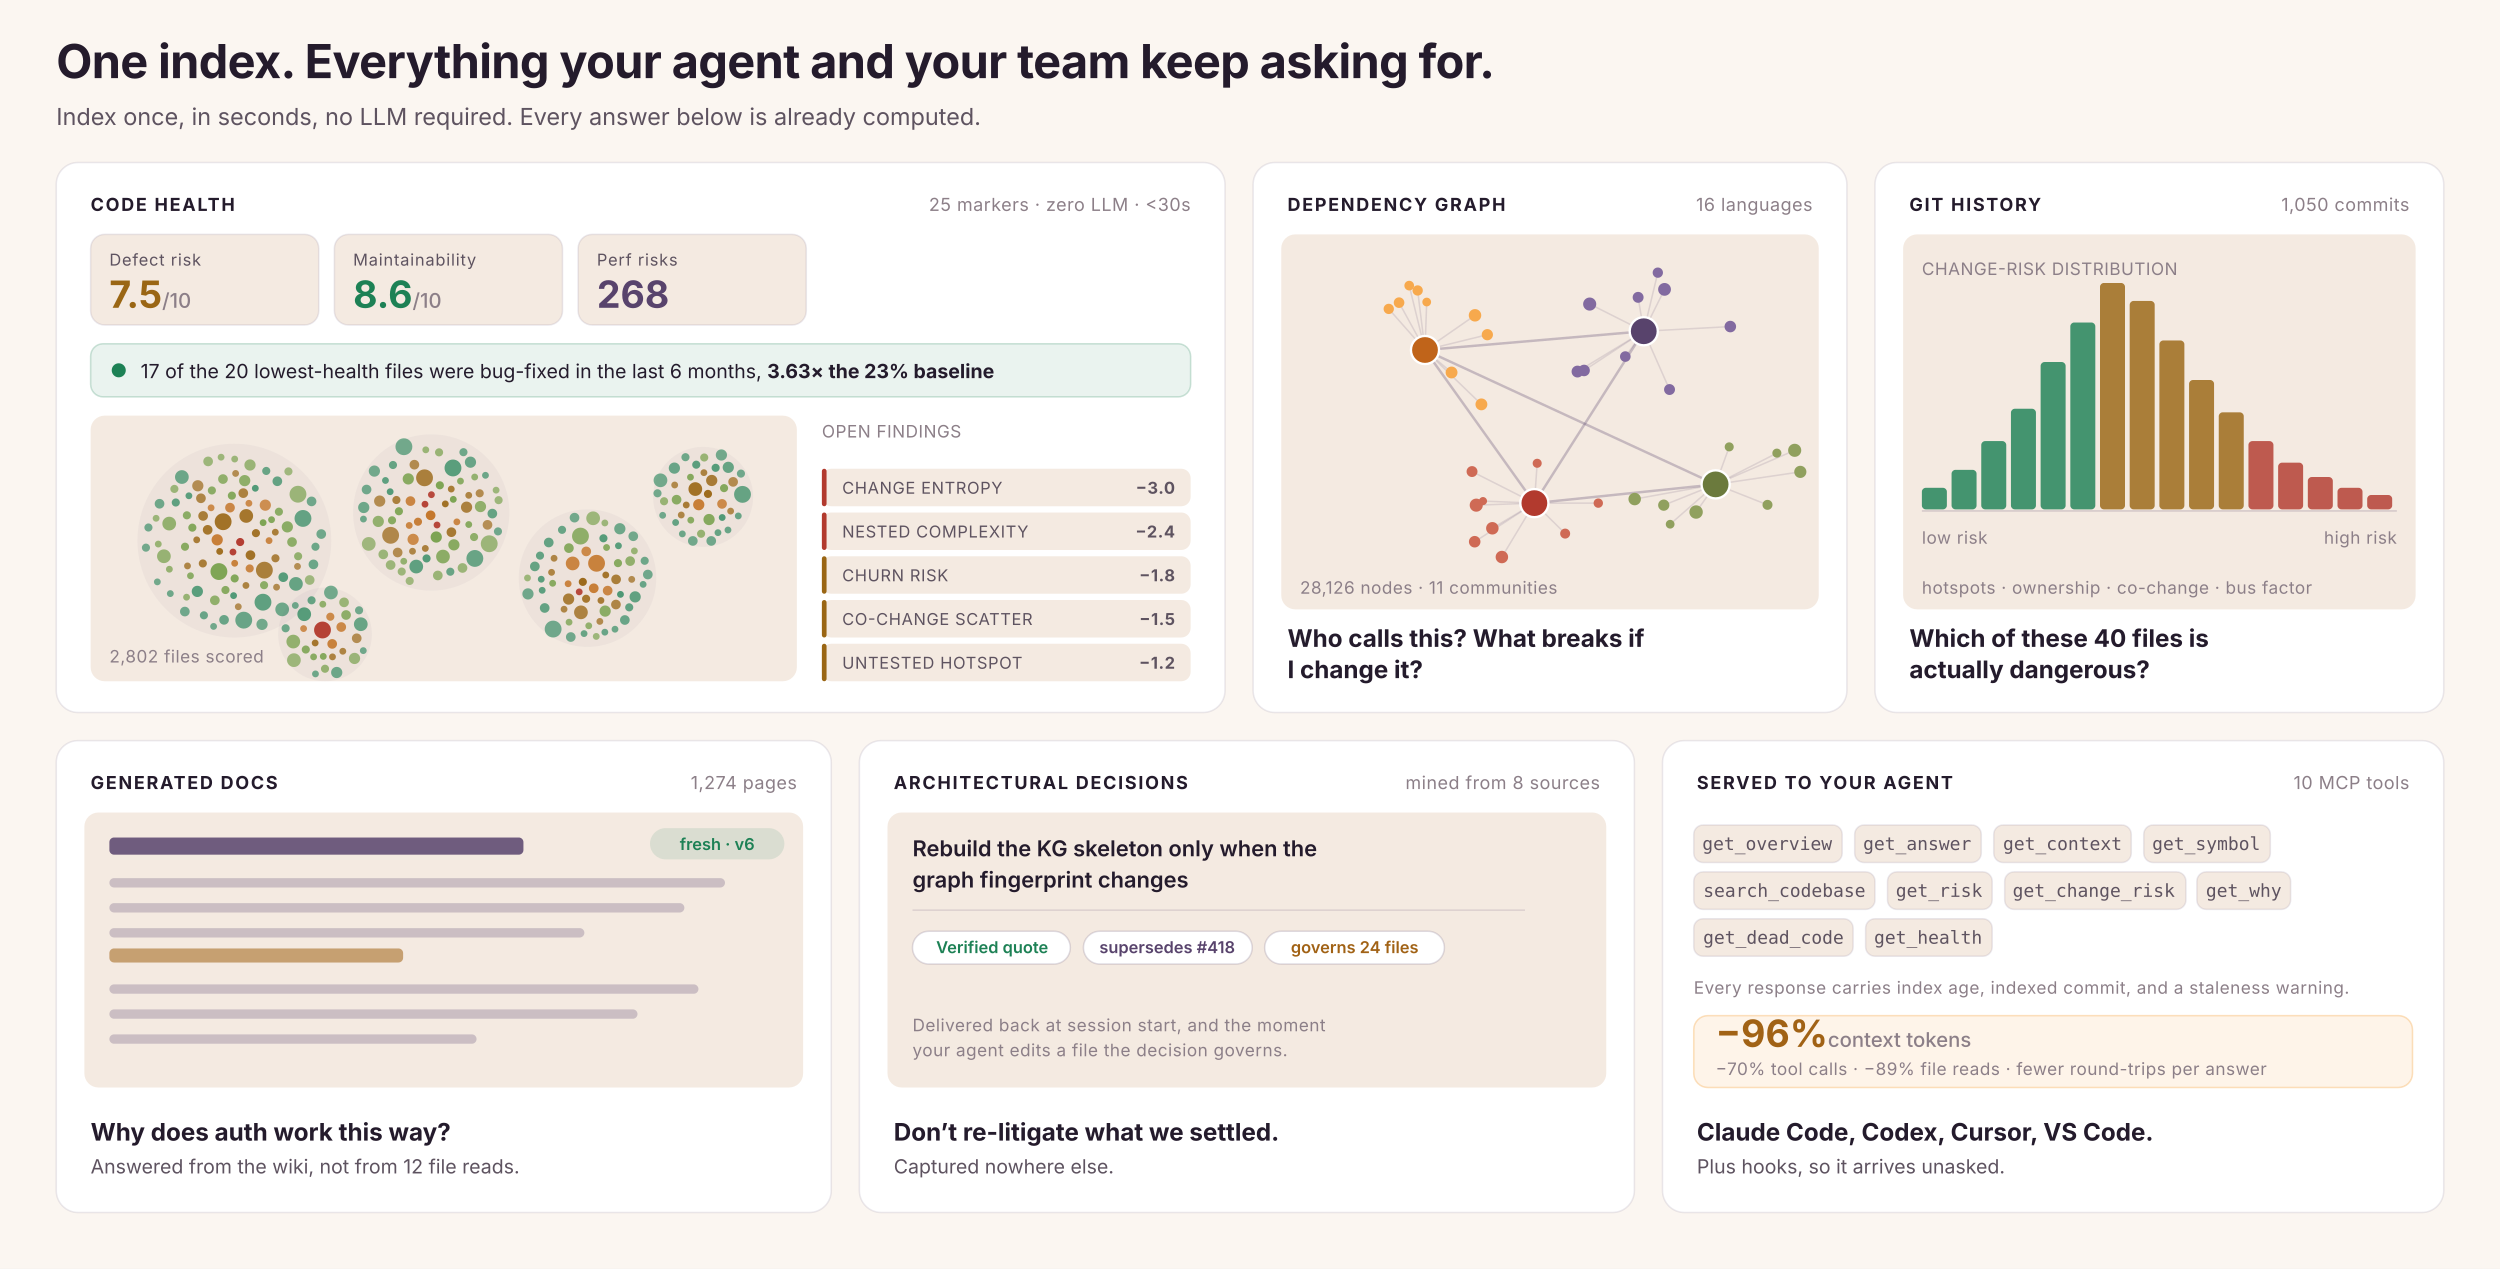
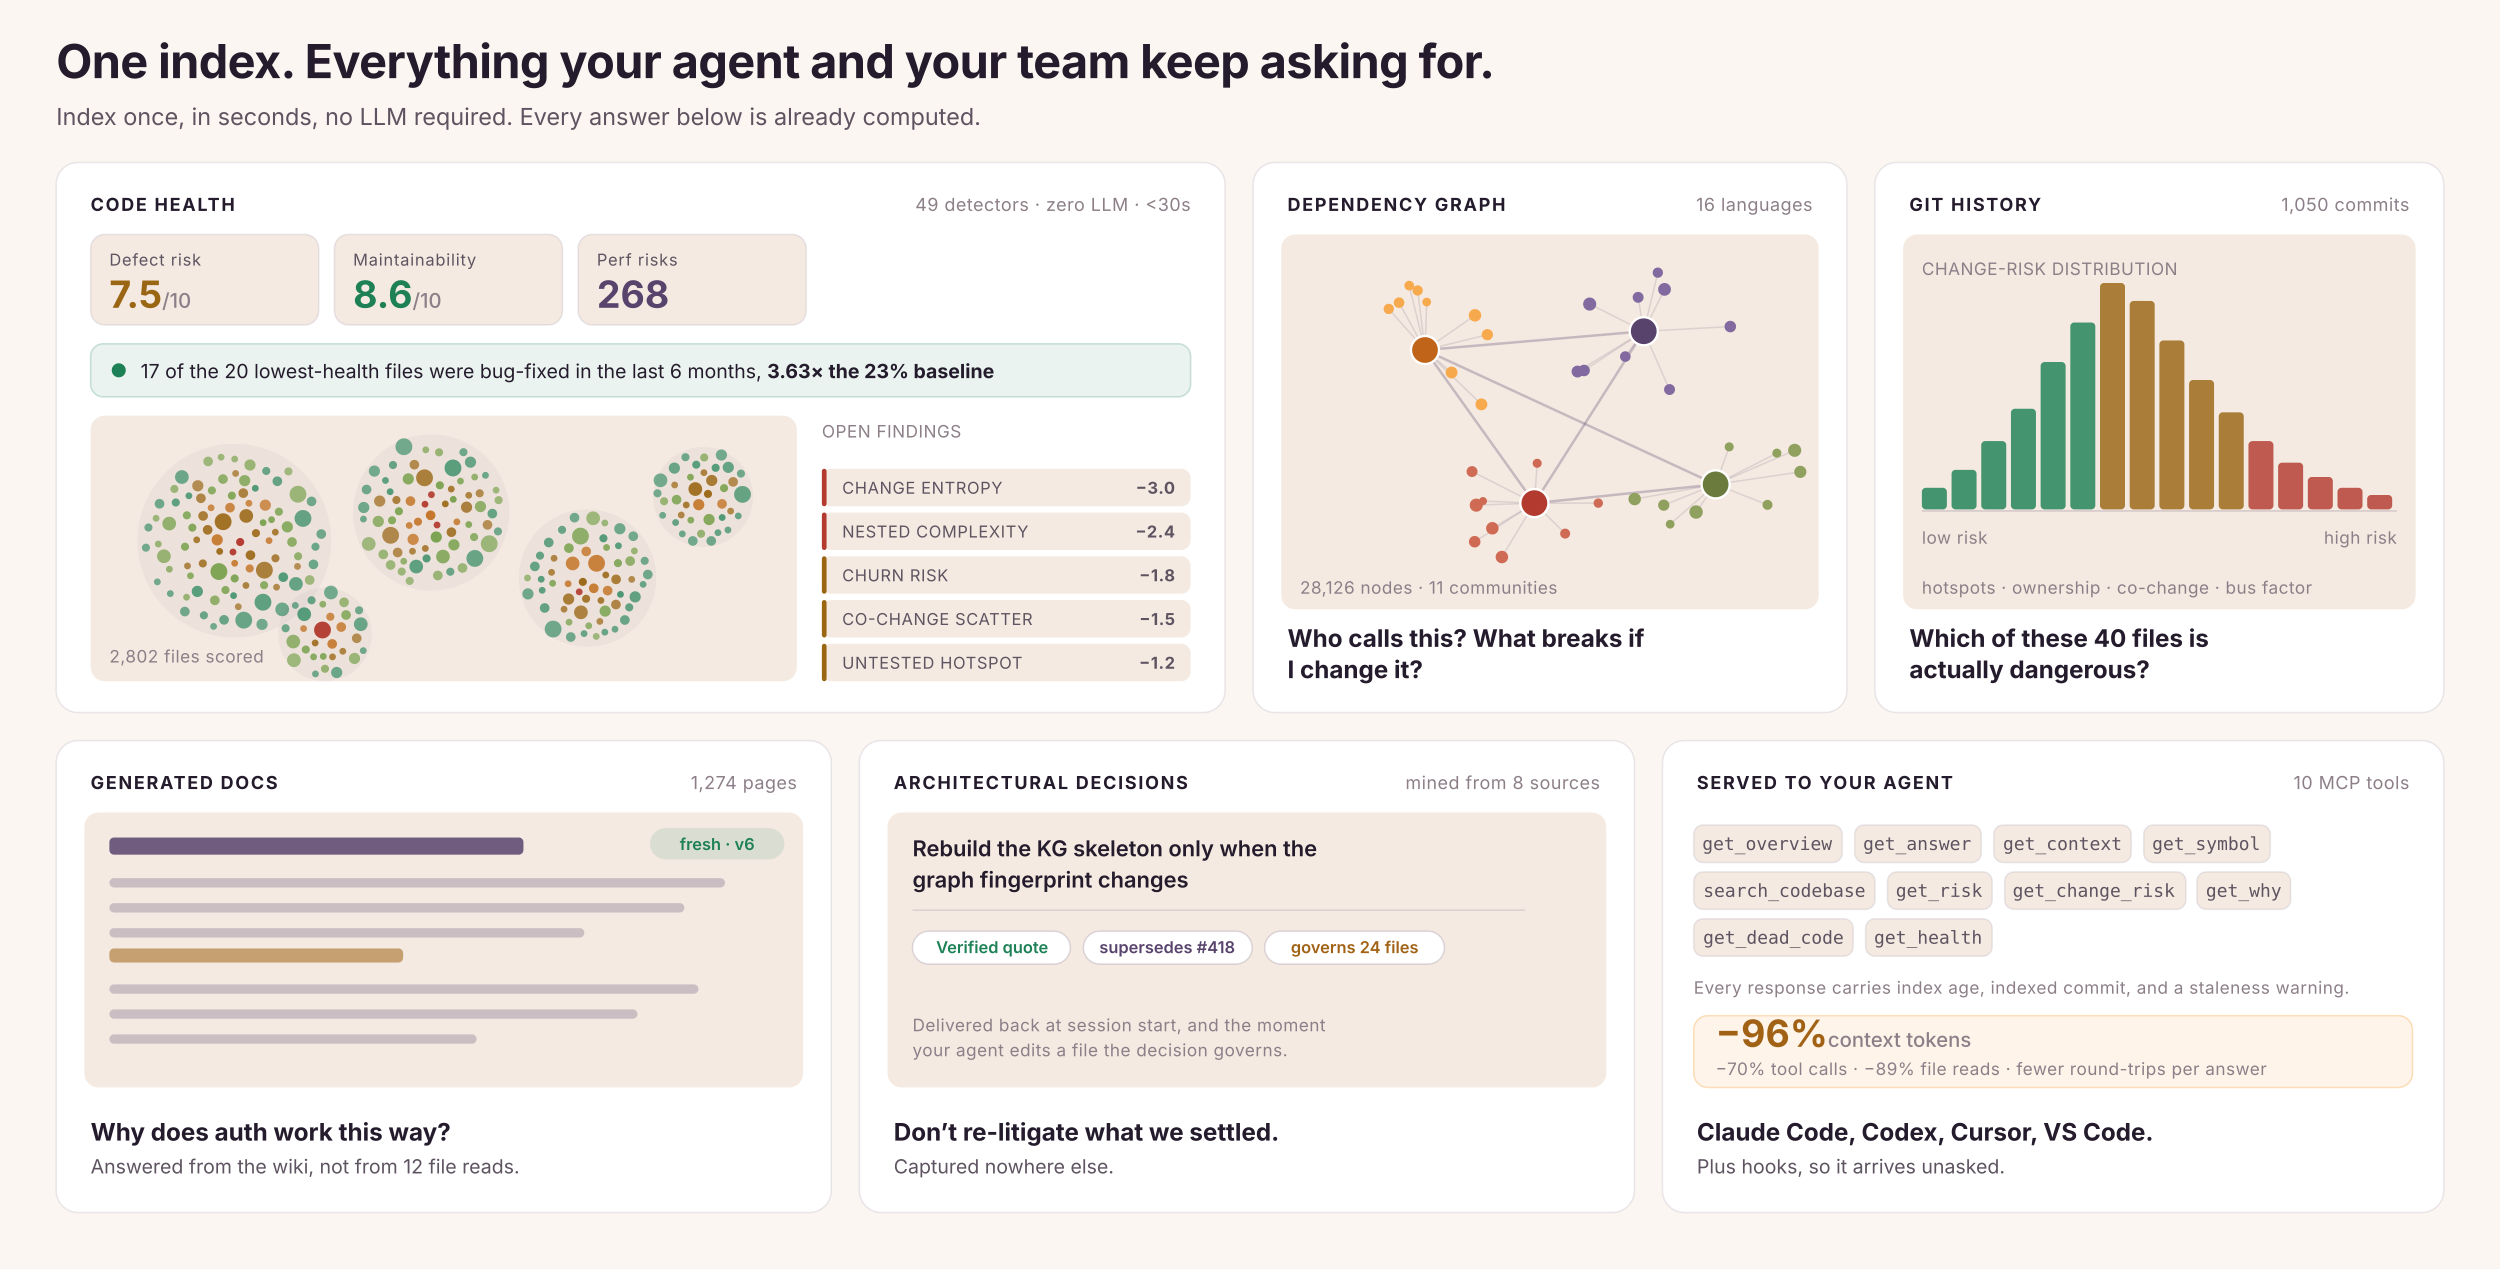
<svg xmlns="http://www.w3.org/2000/svg" width="1600" height="812" viewBox="0 0 1600 812" role="img" aria-label="repowise: one index producing code health, a dependency graph, git history, generated docs, architectural decisions, and ten MCP tools">
  <style>
  text { font-family: -apple-system, BlinkMacSystemFont, "Segoe UI", Inter, Helvetica, Arial, sans-serif; }
  .h1   { font-size: 30px; font-weight: 700; fill: #241B2C; letter-spacing: -.4px; }
  .sub  { font-size: 15px; fill: #5E5360; }
  .lbl  { font-size: 11.5px; font-weight: 700; fill: #241B2C; letter-spacing: 1.1px; }
  .kick { font-size: 11.5px; fill: #8C7F88; letter-spacing: .3px; }
  .cap  { font-size: 11px; fill: #8C7F88; letter-spacing: .3px; }
  .out  { font-size: 15.5px; font-weight: 650; fill: #241B2C; }
  .outsub { font-size: 12.5px; fill: #5E5360; }
  .chiplbl { font-size: 10.5px; fill: #5E5360; letter-spacing: .5px; text-transform: uppercase; }
  .chipval { font-size: 24px; font-weight: 700; }
  .chipunit { font-size: 13px; font-weight: 500; fill: #8C7F88; }
  .trust { font-size: 12.5px; fill: #241B2C; }
  .find { font-size: 10.5px; fill: #5E5360; letter-spacing: .4px; }
  .dec  { font-size: 14px; font-weight: 600; fill: #241B2C; }
  .pill { font-size: 10.5px; font-weight: 600; }
  .mono { font-size: 11.5px; fill: #5E5360; font-family: ui-monospace, SFMono-Regular, "SF Mono", Menlo, Consolas, monospace; }
</style>
  <rect width="1600" height="812" fill="#FBF6F1" />
  <text x="36" y="50" class="h1">One index. Everything your agent and your team keep asking for.</text>
  <text x="36" y="80" class="sub">Index once, in seconds, no LLM required. Every answer below is already computed.</text>
  <rect x="36" y="104" width="748" height="352" rx="14" fill="#FFFFFF" stroke="rgba(88,67,108,.12)" stroke-width="1" />
  <text x="58" y="135" class="lbl">CODE HEALTH</text>
-   <text x="762" y="135" class="kick" text-anchor="end">25 markers · zero LLM · &lt;30s</text>
+   <text x="762" y="135" class="kick" text-anchor="end">49 detectors · zero LLM · &lt;30s</text>
  <rect x="58" y="150" width="146" height="58" rx="9" fill="#F4EAE1" stroke="rgba(88,67,108,.12)" />
  <text x="70" y="170" class="chiplbl">Defect risk</text>
  <text x="70" y="197" class="chipval" fill="#9A6614">7.5<tspan class="chipunit">/10</tspan>
  </text>
  <rect x="214" y="150" width="146" height="58" rx="9" fill="#F4EAE1" stroke="rgba(88,67,108,.12)" />
  <text x="226" y="170" class="chiplbl">Maintainability</text>
  <text x="226" y="197" class="chipval" fill="#1D8155">8.6<tspan class="chipunit">/10</tspan>
  </text>
  <rect x="370" y="150" width="146" height="58" rx="9" fill="#F4EAE1" stroke="rgba(88,67,108,.12)" />
  <text x="382" y="170" class="chiplbl">Perf risks</text>
  <text x="382" y="197" class="chipval" fill="#58436C">268<tspan class="chipunit" />
  </text>
  <rect x="58" y="220" width="704" height="34" rx="8" fill="rgba(29,129,85,.09)" stroke="rgba(29,129,85,.22)" />
  <circle cx="76" cy="237" r="4.5" fill="#1D8155" />
  <text x="90" y="242" class="trust">17 of the 20 lowest-health files were bug-fixed in the last 6 months, <tspan font-weight="700">3.63× the 23% baseline</tspan>
  </text>
  <rect x="58" y="266" width="452" height="170" rx="9" fill="#F4EAE1" />
  <clipPath id="galaxy">
    <rect x="58" y="266" width="452" height="170" rx="9" />
  </clipPath>
  <g clip-path="url(#galaxy)">
    <circle cx="150" cy="346" r="62" fill="rgba(88,67,108,.05)" />
    <circle cx="140.1" cy="365.8" r="5.4" fill="#6B9A3D" opacity="0.84" />
    <circle cx="157.6" cy="330.2" r="4.4" fill="#9A6614" opacity="0.87" />
    <circle cx="139.0" cy="345.5" r="3.6" fill="#C4762A" opacity="0.92" />
    <circle cx="152.5" cy="388.3" r="2.2" fill="#9A6614" opacity="0.69" />
    <circle cx="169.2" cy="364.9" r="5.4" fill="#9A6614" opacity="0.80" />
    <circle cx="190.4" cy="362.5" r="2.2" fill="#9A6614" opacity="0.68" />
    <circle cx="200.6" cy="361.2" r="3.1" fill="#1D8155" opacity="0.62" />
    <circle cx="108.3" cy="335.1" r="4.4" fill="#6B9A3D" opacity="0.69" />
    <circle cx="168.3" cy="385.4" r="5.4" fill="#1D8155" opacity="0.68" />
    <circle cx="189.4" cy="373.7" r="4.4" fill="#1D8155" opacity="0.65" />
    <circle cx="156.6" cy="307.6" r="3.6" fill="#6B9A3D" opacity="0.72" />
    <circle cx="150.2" cy="370.2" r="2.6" fill="#6B9A3D" opacity="0.82" />
    <circle cx="137.5" cy="384.2" r="3.1" fill="#6B9A3D" opacity="0.71" />
    <circle cx="136.7" cy="400.9" r="2.2" fill="#1D8155" opacity="0.59" />
    <circle cx="100.7" cy="372.4" r="2.2" fill="#1D8155" opacity="0.59" />
    <circle cx="102.1" cy="322.4" r="3.1" fill="#1D8155" opacity="0.61" />
    <circle cx="126.3" cy="378.5" r="3.6" fill="#1D8155" opacity="0.71" />
    <circle cx="142.8" cy="333.9" r="5.4" fill="#9A6614" opacity="0.90" />
    <circle cx="118.3" cy="391.4" r="3.1" fill="#1D8155" opacity="0.60" />
    <circle cx="160.3" cy="355.3" r="3.1" fill="#9A6614" opacity="0.90" />
    <circle cx="169.8" cy="323.3" r="3.6" fill="#C4762A" opacity="0.78" />
    <circle cx="135.6" cy="313.9" r="2.6" fill="#6B9A3D" opacity="0.74" />
    <circle cx="201.9" cy="349.9" r="2.6" fill="#1D8155" opacity="0.62" />
    <circle cx="186.9" cy="346.9" r="3.1" fill="#6B9A3D" opacity="0.73" />
    <circle cx="193.9" cy="331.8" r="5.4" fill="#1D8155" opacity="0.66" />
    <circle cx="190.7" cy="316.3" r="5.4" fill="#6B9A3D" opacity="0.63" />
    <circle cx="121.9" cy="368.5" r="2.2" fill="#6B9A3D" opacity="0.74" />
    <circle cx="129.8" cy="360.6" r="2.6" fill="#9A6614" opacity="0.82" />
    <circle cx="172.2" cy="346.0" r="2.2" fill="#C4762A" opacity="0.84" />
    <circle cx="118.4" cy="349.9" r="2.6" fill="#6B9A3D" opacity="0.77" />
    <circle cx="119.4" cy="382.2" r="2.2" fill="#6B9A3D" opacity="0.66" />
    <circle cx="178.5" cy="327.5" r="2.6" fill="#6B9A3D" opacity="0.75" />
    <circle cx="111.6" cy="312.9" r="2.6" fill="#6B9A3D" opacity="0.63" />
    <circle cx="170.4" cy="301.4" r="2.6" fill="#1D8155" opacity="0.64" />
    <circle cx="101.3" cy="348.2" r="2.2" fill="#6B9A3D" opacity="0.65" />
    <circle cx="205.6" cy="341.8" r="3.1" fill="#1D8155" opacity="0.60" />
    <circle cx="181.3" cy="369.4" r="3.1" fill="#1D8155" opacity="0.72" />
    <circle cx="160.0" cy="297.6" r="3.6" fill="#6B9A3D" opacity="0.64" />
    <circle cx="108.4" cy="364.3" r="2.2" fill="#6B9A3D" opacity="0.67" />
    <circle cx="159.8" cy="363.8" r="2.6" fill="#C4762A" opacity="0.85" />
    <circle cx="104.9" cy="356.0" r="4.4" fill="#6B9A3D" opacity="0.66" />
    <circle cx="99.9" cy="331.7" r="2.2" fill="#6B9A3D" opacity="0.62" />
    <circle cx="130.0" cy="330.2" r="3.1" fill="#9A6614" opacity="0.82" />
    <circle cx="133.2" cy="295.3" r="3.1" fill="#6B9A3D" opacity="0.61" />
    <circle cx="128.6" cy="318.9" r="3.1" fill="#9A6614" opacity="0.75" />
    <circle cx="176.2" cy="340.6" r="2.2" fill="#9A6614" opacity="0.81" />
    <circle cx="93.4" cy="350.5" r="2.6" fill="#1D8155" opacity="0.59" />
    <circle cx="120.0" cy="362.2" r="2.2" fill="#9A6614" opacity="0.75" />
    <circle cx="120.9" cy="317.3" r="2.2" fill="#1D8155" opacity="0.70" />
    <circle cx="173.8" cy="332.6" r="2.2" fill="#6B9A3D" opacity="0.80" />
    <circle cx="177.5" cy="308.0" r="3.1" fill="#1D8155" opacity="0.66" />
    <circle cx="149.1" cy="353.3" r="2.2" fill="#B23A2E" opacity="0.95" />
    <circle cx="143.4" cy="396.7" r="3.1" fill="#1D8155" opacity="0.63" />
    <circle cx="126.6" cy="310.9" r="3.6" fill="#9A6614" opacity="0.69" />
    <circle cx="147.2" cy="324.9" r="3.1" fill="#C4762A" opacity="0.85" />
    <circle cx="148.4" cy="317.2" r="2.6" fill="#6B9A3D" opacity="0.79" />
    <circle cx="140.6" cy="352.9" r="2.2" fill="#9A6614" opacity="0.92" />
    <circle cx="142.7" cy="306.6" r="3.1" fill="#6B9A3D" opacity="0.71" />
    <circle cx="150.8" cy="303.0" r="2.2" fill="#9A6614" opacity="0.69" />
    <circle cx="183.9" cy="337.2" r="3.6" fill="#6B9A3D" opacity="0.75" />
    <circle cx="198.2" cy="371.2" r="3.1" fill="#6B9A3D" opacity="0.60" />
    <circle cx="167.7" cy="399.6" r="3.6" fill="#1D8155" opacity="0.59" />
    <circle cx="95.0" cy="337.6" r="2.6" fill="#1D8155" opacity="0.60" />
    <circle cx="150.2" cy="293.8" r="2.2" fill="#6B9A3D" opacity="0.62" />
    <circle cx="109.0" cy="379.9" r="2.2" fill="#1D8155" opacity="0.61" />
    <circle cx="123.1" cy="337.7" r="2.6" fill="#6B9A3D" opacity="0.80" />
    <circle cx="159.3" cy="322.1" r="2.2" fill="#C4762A" opacity="0.81" />
    <circle cx="157.4" cy="374.7" r="2.2" fill="#9A6614" opacity="0.78" />
    <circle cx="184.6" cy="301.7" r="2.6" fill="#6B9A3D" opacity="0.59" />
    <circle cx="144.3" cy="377.6" r="2.6" fill="#6B9A3D" opacity="0.77" />
    <circle cx="130.5" cy="393.8" r="2.6" fill="#1D8155" opacity="0.63" />
    <circle cx="163.8" cy="341.2" r="2.6" fill="#9A6614" opacity="0.89" />
    <circle cx="177.0" cy="375.8" r="2.2" fill="#9A6614" opacity="0.71" />
    <circle cx="150.2" cy="360.5" r="2.2" fill="#C4762A" opacity="0.89" />
    <circle cx="155.7" cy="315.6" r="3.1" fill="#9A6614" opacity="0.78" />
    <circle cx="180.6" cy="390.0" r="4.4" fill="#1D8155" opacity="0.61" />
    <circle cx="176.3" cy="357.3" r="2.6" fill="#9A6614" opacity="0.79" />
    <circle cx="156.0" cy="396.9" r="5.4" fill="#1D8155" opacity="0.63" />
    <circle cx="153.7" cy="346.9" r="2.6" fill="#B23A2E" opacity="0.97" />
    <circle cx="135.1" cy="325.0" r="2.2" fill="#C4762A" opacity="0.81" />
    <circle cx="119.6" cy="329.8" r="2.6" fill="#6B9A3D" opacity="0.75" />
    <circle cx="116.4" cy="305.3" r="4.4" fill="#1D8155" opacity="0.62" />
    <circle cx="169.0" cy="374.5" r="2.6" fill="#6B9A3D" opacity="0.75" />
    <circle cx="141.5" cy="292.6" r="2.2" fill="#6B9A3D" opacity="0.61" />
    <circle cx="125.9" cy="345.5" r="2.2" fill="#9A6614" opacity="0.82" />
    <circle cx="163.4" cy="312.5" r="2.2" fill="#1D8155" opacity="0.74" />
    <circle cx="112.5" cy="321.6" r="2.6" fill="#1D8155" opacity="0.68" />
    <circle cx="199.4" cy="320.9" r="3.1" fill="#1D8155" opacity="0.60" />
    <circle cx="168.4" cy="334.5" r="2.2" fill="#6B9A3D" opacity="0.84" />
    <circle cx="132.9" cy="339.1" r="3.1" fill="#9A6614" opacity="0.87" />
    <circle cx="190.8" cy="356.0" r="2.6" fill="#6B9A3D" opacity="0.69" />
    <circle cx="149.5" cy="381.2" r="2.2" fill="#1D8155" opacity="0.74" />
    <circle cx="276" cy="328" r="50" fill="rgba(88,67,108,.05)" />
    <circle cx="250.0" cy="342.6" r="5.4" fill="#9A6614" opacity="0.73" />
    <circle cx="262.7" cy="320.7" r="3.1" fill="#C4762A" opacity="0.86" />
    <circle cx="307.0" cy="315.7" r="2.6" fill="#9A6614" opacity="0.70" />
    <circle cx="303.9" cy="357.4" r="5.4" fill="#1D8155" opacity="0.64" />
    <circle cx="251.5" cy="297.6" r="2.6" fill="#1D8155" opacity="0.65" />
    <circle cx="250.0" cy="361.6" r="3.1" fill="#6B9A3D" opacity="0.62" />
    <circle cx="258.5" cy="285.9" r="5.4" fill="#1D8155" opacity="0.59" />
    <circle cx="315.1" cy="328.7" r="3.1" fill="#1D8155" opacity="0.65" />
    <circle cx="261.3" cy="306.5" r="3.6" fill="#6B9A3D" opacity="0.77" />
    <circle cx="290.5" cy="348.7" r="3.6" fill="#6B9A3D" opacity="0.77" />
    <circle cx="296.6" cy="289.4" r="2.6" fill="#1D8155" opacity="0.61" />
    <circle cx="266.4" cy="362.6" r="4.4" fill="#1D8155" opacity="0.68" />
    <circle cx="280.2" cy="368.3" r="3.1" fill="#6B9A3D" opacity="0.64" />
    <circle cx="283.5" cy="356.2" r="4.4" fill="#6B9A3D" opacity="0.74" />
    <circle cx="303.8" cy="305.3" r="2.2" fill="#6B9A3D" opacity="0.68" />
    <circle cx="313.1" cy="348.0" r="5.4" fill="#6B9A3D" opacity="0.62" />
    <circle cx="253.7" cy="320.0" r="2.6" fill="#9A6614" opacity="0.79" />
    <circle cx="242.1" cy="333.7" r="3.6" fill="#6B9A3D" opacity="0.69" />
    <circle cx="265.2" cy="297.4" r="3.1" fill="#9A6614" opacity="0.71" />
    <circle cx="272.0" cy="322.7" r="2.2" fill="#B23A2E" opacity="0.94" />
    <circle cx="300.0" cy="317.0" r="2.2" fill="#9A6614" opacity="0.76" />
    <circle cx="232.6" cy="332.2" r="2.2" fill="#1D8155" opacity="0.61" />
    <circle cx="261.9" cy="336.3" r="2.2" fill="#C4762A" opacity="0.85" />
    <circle cx="234.6" cy="313.3" r="3.1" fill="#1D8155" opacity="0.60" />
    <circle cx="264.4" cy="345.2" r="3.6" fill="#C4762A" opacity="0.81" />
    <circle cx="300.0" cy="335.7" r="2.2" fill="#6B9A3D" opacity="0.77" />
    <circle cx="289.9" cy="299.5" r="5.4" fill="#1D8155" opacity="0.71" />
    <circle cx="279.7" cy="336.0" r="2.2" fill="#B23A2E" opacity="0.92" />
    <circle cx="288.8" cy="313.0" r="2.2" fill="#9A6614" opacity="0.82" />
    <circle cx="307.5" cy="324.2" r="3.6" fill="#6B9A3D" opacity="0.71" />
    <circle cx="303.4" cy="343.7" r="2.6" fill="#6B9A3D" opacity="0.72" />
    <circle cx="279.2" cy="343.7" r="3.6" fill="#6B9A3D" opacity="0.86" />
    <circle cx="271.7" cy="305.8" r="5.4" fill="#9A6614" opacity="0.80" />
    <circle cx="285.0" cy="322.5" r="2.2" fill="#9A6614" opacity="0.90" />
    <circle cx="239.6" cy="301.5" r="3.6" fill="#1D8155" opacity="0.59" />
    <circle cx="245.3" cy="354.8" r="3.1" fill="#6B9A3D" opacity="0.63" />
    <circle cx="258.4" cy="359.2" r="2.2" fill="#6B9A3D" opacity="0.68" />
    <circle cx="298.6" cy="324.6" r="3.6" fill="#9A6614" opacity="0.79" />
    <circle cx="275.6" cy="329.8" r="3.1" fill="#C4762A" opacity="0.98" />
    <circle cx="243.0" cy="320.7" r="3.6" fill="#9A6614" opacity="0.70" />
    <circle cx="288.2" cy="365.9" r="2.6" fill="#1D8155" opacity="0.64" />
    <circle cx="255.3" cy="327.2" r="2.6" fill="#6B9A3D" opacity="0.81" />
    <circle cx="236.0" cy="348.1" r="4.4" fill="#6B9A3D" opacity="0.60" />
    <circle cx="317.5" cy="313.7" r="2.2" fill="#6B9A3D" opacity="0.61" />
    <circle cx="310.7" cy="304.2" r="2.2" fill="#1D8155" opacity="0.62" />
    <circle cx="292.4" cy="334.0" r="2.2" fill="#C4762A" opacity="0.84" />
    <circle cx="281.5" cy="310.6" r="2.6" fill="#6B9A3D" opacity="0.84" />
    <circle cx="273.0" cy="357.4" r="2.6" fill="#1D8155" opacity="0.73" />
    <circle cx="281.0" cy="289.5" r="2.6" fill="#6B9A3D" opacity="0.65" />
    <circle cx="276.1" cy="316.6" r="2.2" fill="#B23A2E" opacity="0.90" />
    <circle cx="246.7" cy="307.5" r="2.2" fill="#1D8155" opacity="0.68" />
    <circle cx="312.0" cy="335.9" r="3.1" fill="#9A6614" opacity="0.67" />
    <circle cx="232.8" cy="324.8" r="3.6" fill="#1D8155" opacity="0.61" />
    <circle cx="250.9" cy="333.0" r="2.6" fill="#6B9A3D" opacity="0.77" />
    <circle cx="290.1" cy="319.6" r="2.2" fill="#6B9A3D" opacity="0.85" />
    <circle cx="257.1" cy="365.8" r="2.6" fill="#6B9A3D" opacity="0.62" />
    <circle cx="249.7" cy="314.7" r="2.2" fill="#1D8155" opacity="0.73" />
    <circle cx="318.7" cy="340.1" r="2.6" fill="#1D8155" opacity="0.60" />
    <circle cx="272.5" cy="287.9" r="2.2" fill="#6B9A3D" opacity="0.64" />
    <circle cx="264.0" cy="352.8" r="2.2" fill="#9A6614" opacity="0.75" />
    <circle cx="296.0" cy="363.5" r="3.1" fill="#6B9A3D" opacity="0.63" />
    <circle cx="267.5" cy="333.9" r="2.6" fill="#C4762A" opacity="0.91" />
    <circle cx="301.1" cy="295.8" r="3.6" fill="#1D8155" opacity="0.63" />
    <circle cx="319.1" cy="320.1" r="2.6" fill="#6B9A3D" opacity="0.61" />
    <circle cx="254.5" cy="353.6" r="3.1" fill="#9A6614" opacity="0.70" />
    <circle cx="272.2" cy="351.0" r="2.2" fill="#9A6614" opacity="0.79" />
    <circle cx="262.2" cy="371.8" r="2.6" fill="#6B9A3D" opacity="0.59" />
    <circle cx="294.7" cy="307.9" r="2.2" fill="#6B9A3D" opacity="0.75" />
    <circle cx="288.9" cy="340.6" r="3.1" fill="#9A6614" opacity="0.84" />
    <circle cx="376" cy="370" r="44" fill="rgba(88,67,108,.05)" />
    <circle cx="403.3" cy="359.1" r="3.1" fill="#6B9A3D" opacity="0.70" />
    <circle cx="411.6" cy="374.0" r="2.2" fill="#1D8155" opacity="0.63" />
    <circle cx="371.8" cy="391.9" r="4.4" fill="#9A6614" opacity="0.77" />
    <circle cx="388.9" cy="378.0" r="3.1" fill="#C4762A" opacity="0.85" />
    <circle cx="379.6" cy="331.7" r="4.4" fill="#6B9A3D" opacity="0.61" />
    <circle cx="354.0" cy="402.6" r="5.4" fill="#1D8155" opacity="0.60" />
    <circle cx="387.3" cy="391.1" r="3.6" fill="#6B9A3D" opacity="0.75" />
    <circle cx="375.2" cy="352.9" r="3.1" fill="#C4762A" opacity="0.82" />
    <circle cx="371.5" cy="343.1" r="5.4" fill="#6B9A3D" opacity="0.72" />
    <circle cx="402.7" cy="388.7" r="2.6" fill="#1D8155" opacity="0.67" />
    <circle cx="381.8" cy="360.5" r="5.4" fill="#C4762A" opacity="0.89" />
    <circle cx="384.6" cy="384.3" r="2.2" fill="#9A6614" opacity="0.83" />
    <circle cx="396.7" cy="338.4" r="3.6" fill="#1D8155" opacity="0.61" />
    <circle cx="375.1" cy="383.2" r="2.6" fill="#9A6614" opacity="0.86" />
    <circle cx="346.4" cy="370.7" r="2.2" fill="#1D8155" opacity="0.70" />
    <circle cx="376.8" cy="400.5" r="2.2" fill="#6B9A3D" opacity="0.69" />
    <circle cx="363.9" cy="383.4" r="3.6" fill="#9A6614" opacity="0.82" />
    <circle cx="395.8" cy="349.3" r="2.2" fill="#1D8155" opacity="0.71" />
    <circle cx="345.6" cy="355.6" r="2.6" fill="#1D8155" opacity="0.66" />
    <circle cx="393.6" cy="402.7" r="2.2" fill="#1D8155" opacity="0.62" />
    <circle cx="366.5" cy="360.6" r="4.4" fill="#C4762A" opacity="0.86" />
    <circle cx="397.1" cy="380.4" r="2.2" fill="#1D8155" opacity="0.76" />
    <circle cx="351.2" cy="347.2" r="3.1" fill="#1D8155" opacity="0.66" />
    <circle cx="386.2" cy="344.5" r="2.6" fill="#1D8155" opacity="0.72" />
    <circle cx="353.0" cy="366.3" r="2.2" fill="#9A6614" opacity="0.76" />
    <circle cx="359.7" cy="339.1" r="2.6" fill="#1D8155" opacity="0.64" />
    <circle cx="404.3" cy="370.8" r="2.2" fill="#9A6614" opacity="0.71" />
    <circle cx="405.3" cy="343.2" r="3.1" fill="#1D8155" opacity="0.59" />
    <circle cx="373.0" cy="372.4" r="2.6" fill="#9A6614" opacity="0.96" />
    <circle cx="406.5" cy="382.0" r="3.6" fill="#1D8155" opacity="0.67" />
    <circle cx="394.2" cy="386.9" r="3.1" fill="#9A6614" opacity="0.75" />
    <circle cx="337.9" cy="380.1" r="3.6" fill="#1D8155" opacity="0.60" />
    <circle cx="412.6" cy="358.9" r="2.6" fill="#1D8155" opacity="0.61" />
    <circle cx="387.1" cy="404.6" r="2.2" fill="#1D8155" opacity="0.63" />
    <circle cx="348.6" cy="389.1" r="3.1" fill="#1D8155" opacity="0.66" />
    <circle cx="395.5" cy="360.4" r="2.6" fill="#6B9A3D" opacity="0.78" />
    <circle cx="337.6" cy="369.9" r="2.2" fill="#6B9A3D" opacity="0.61" />
    <circle cx="388.2" cy="350.4" r="2.2" fill="#6B9A3D" opacity="0.76" />
    <circle cx="365.3" cy="407.7" r="3.1" fill="#1D8155" opacity="0.60" />
    <circle cx="381.6" cy="407.3" r="2.2" fill="#6B9A3D" opacity="0.61" />
    <circle cx="363.6" cy="373.6" r="2.2" fill="#C4762A" opacity="0.87" />
    <circle cx="414.6" cy="367.7" r="3.1" fill="#1D8155" opacity="0.60" />
    <circle cx="354.6" cy="357.3" r="2.2" fill="#9A6614" opacity="0.75" />
    <circle cx="387.7" cy="368.0" r="2.2" fill="#9A6614" opacity="0.88" />
    <circle cx="394.3" cy="370.8" r="3.1" fill="#9A6614" opacity="0.81" />
    <circle cx="406.0" cy="352.6" r="2.2" fill="#6B9A3D" opacity="0.65" />
    <circle cx="399.9" cy="396.8" r="3.1" fill="#1D8155" opacity="0.63" />
    <circle cx="380.0" cy="376.5" r="3.1" fill="#C4762A" opacity="0.92" />
    <circle cx="370.7" cy="378.8" r="2.2" fill="#B23A2E" opacity="0.90" />
    <circle cx="364.1" cy="350.8" r="3.1" fill="#6B9A3D" opacity="0.77" />
    <circle cx="342.3" cy="362.5" r="3.1" fill="#1D8155" opacity="0.65" />
    <circle cx="387.1" cy="334.7" r="2.2" fill="#6B9A3D" opacity="0.62" />
    <circle cx="367.7" cy="331.3" r="3.1" fill="#1D8155" opacity="0.59" />
    <circle cx="353.7" cy="373.3" r="2.2" fill="#6B9A3D" opacity="0.77" />
    <circle cx="347.0" cy="377.8" r="2.2" fill="#1D8155" opacity="0.69" />
    <circle cx="361.0" cy="389.9" r="2.2" fill="#9A6614" opacity="0.75" />
    <circle cx="383.9" cy="397.7" r="2.2" fill="#9A6614" opacity="0.71" />
    <circle cx="364.2" cy="398.2" r="2.2" fill="#6B9A3D" opacity="0.69" />
    <circle cx="373.8" cy="405.5" r="2.2" fill="#1D8155" opacity="0.64" />
    <circle cx="450" cy="318" r="32" fill="rgba(88,67,108,.05)" />
    <circle cx="472.5" cy="330.2" r="2.2" fill="#1D8155" opacity="0.64" />
    <circle cx="463.4" cy="312.4" r="2.6" fill="#6B9A3D" opacity="0.80" />
    <circle cx="424.1" cy="329.8" r="2.2" fill="#1D8155" opacity="0.60" />
    <circle cx="439.2" cy="323.2" r="2.2" fill="#9A6614" opacity="0.83" />
    <circle cx="475.2" cy="316.4" r="5.4" fill="#1D8155" opacity="0.65" />
    <circle cx="445.0" cy="313.0" r="4.4" fill="#9A6614" opacity="0.90" />
    <circle cx="445.6" cy="297.4" r="2.6" fill="#1D8155" opacity="0.70" />
    <circle cx="453.8" cy="332.5" r="3.6" fill="#6B9A3D" opacity="0.79" />
    <circle cx="447.2" cy="323.0" r="3.6" fill="#C4762A" opacity="0.92" />
    <circle cx="462.1" cy="322.5" r="3.1" fill="#C4762A" opacity="0.82" />
    <circle cx="431.8" cy="310.4" r="2.2" fill="#9A6614" opacity="0.72" />
    <circle cx="458.0" cy="299.4" r="2.6" fill="#1D8155" opacity="0.72" />
    <circle cx="455.2" cy="346.2" r="3.1" fill="#1D8155" opacity="0.60" />
    <circle cx="455.5" cy="307.5" r="3.6" fill="#9A6614" opacity="0.83" />
    <circle cx="441.9" cy="305.4" r="2.2" fill="#6B9A3D" opacity="0.79" />
    <circle cx="432.4" cy="334.4" r="2.2" fill="#1D8155" opacity="0.66" />
    <circle cx="433.0" cy="319.8" r="3.1" fill="#6B9A3D" opacity="0.76" />
    <circle cx="422.7" cy="307.4" r="4.4" fill="#1D8155" opacity="0.59" />
    <circle cx="425.0" cy="320.8" r="2.6" fill="#6B9A3D" opacity="0.65" />
    <circle cx="466.1" cy="299.1" r="3.6" fill="#1D8155" opacity="0.65" />
    <circle cx="450.7" cy="292.8" r="2.6" fill="#6B9A3D" opacity="0.65" />
    <circle cx="436.7" cy="341.7" r="2.2" fill="#1D8155" opacity="0.62" />
    <circle cx="436.0" cy="329.6" r="2.2" fill="#9A6614" opacity="0.75" />
    <circle cx="453.1" cy="316.1" r="2.6" fill="#9A6614" opacity="0.95" />
    <circle cx="431.6" cy="299.6" r="3.6" fill="#1D8155" opacity="0.63" />
    <circle cx="442.1" cy="332.9" r="2.2" fill="#6B9A3D" opacity="0.76" />
    <circle cx="448.7" cy="341.6" r="2.6" fill="#6B9A3D" opacity="0.67" />
    <circle cx="465.9" cy="339.2" r="2.2" fill="#1D8155" opacity="0.63" />
    <circle cx="462.2" cy="331.2" r="2.2" fill="#1D8155" opacity="0.75" />
    <circle cx="474.2" cy="303.1" r="2.6" fill="#1D8155" opacity="0.60" />
    <circle cx="450.5" cy="302.5" r="2.2" fill="#9A6614" opacity="0.78" />
    <circle cx="443.4" cy="346.2" r="3.1" fill="#1D8155" opacity="0.59" />
    <circle cx="438.7" cy="292.6" r="2.6" fill="#1D8155" opacity="0.61" />
    <circle cx="467.6" cy="327.1" r="2.2" fill="#9A6614" opacity="0.72" />
    <circle cx="461.7" cy="291.2" r="3.6" fill="#1D8155" opacity="0.59" />
    <circle cx="459.5" cy="340.9" r="2.2" fill="#1D8155" opacity="0.65" />
    <circle cx="420.8" cy="315.7" r="2.6" fill="#1D8155" opacity="0.59" />
    <circle cx="469.2" cy="308.4" r="3.1" fill="#9A6614" opacity="0.70" />
    <circle cx="208" cy="406" r="30" fill="rgba(88,67,108,.05)" />
    <circle cx="215.5" cy="430.4" r="3.6" fill="#1D8155" opacity="0.62" />
    <circle cx="194.3" cy="402.3" r="2.2" fill="#C4762A" opacity="0.79" />
    <circle cx="230.9" cy="399.5" r="4.4" fill="#1D8155" opacity="0.64" />
    <circle cx="206.4" cy="403.2" r="5.4" fill="#B23A2E" opacity="0.95" />
    <circle cx="226.9" cy="421.4" r="3.6" fill="#6B9A3D" opacity="0.63" />
    <circle cx="220.2" cy="385.5" r="3.1" fill="#6B9A3D" opacity="0.64" />
    <circle cx="194.7" cy="393.1" r="4.4" fill="#1D8155" opacity="0.72" />
    <circle cx="187.7" cy="410.6" r="4.4" fill="#6B9A3D" opacity="0.69" />
    <circle cx="201.9" cy="431.3" r="2.2" fill="#1D8155" opacity="0.61" />
    <circle cx="188.1" cy="422.5" r="4.4" fill="#6B9A3D" opacity="0.61" />
    <circle cx="219.4" cy="416.8" r="2.2" fill="#9A6614" opacity="0.76" />
    <circle cx="200.7" cy="420.4" r="2.2" fill="#6B9A3D" opacity="0.76" />
    <circle cx="212.8" cy="420.4" r="2.2" fill="#9A6614" opacity="0.77" />
    <circle cx="201.7" cy="411.5" r="2.2" fill="#9A6614" opacity="0.87" />
    <circle cx="218.4" cy="401.3" r="3.1" fill="#C4762A" opacity="0.83" />
    <circle cx="206.6" cy="386.7" r="2.2" fill="#6B9A3D" opacity="0.71" />
    <circle cx="211.4" cy="394.7" r="2.6" fill="#C4762A" opacity="0.82" />
    <circle cx="182.8" cy="402.1" r="2.6" fill="#1D8155" opacity="0.62" />
    <circle cx="212.6" cy="412.1" r="3.1" fill="#C4762A" opacity="0.89" />
    <circle cx="232.5" cy="416.4" r="2.2" fill="#1D8155" opacity="0.60" />
    <circle cx="221.5" cy="393.6" r="3.1" fill="#6B9A3D" opacity="0.73" />
    <circle cx="199.4" cy="384.2" r="2.6" fill="#1D8155" opacity="0.65" />
    <circle cx="208.0" cy="428.0" r="2.6" fill="#6B9A3D" opacity="0.67" />
    <circle cx="211.8" cy="379.2" r="4.4" fill="#1D8155" opacity="0.59" />
    <circle cx="206.9" cy="420.1" r="2.2" fill="#6B9A3D" opacity="0.79" />
    <circle cx="229.8" cy="390.6" r="2.6" fill="#1D8155" opacity="0.60" />
    <circle cx="195.7" cy="415.7" r="2.6" fill="#6B9A3D" opacity="0.77" />
    <circle cx="228.3" cy="408.5" r="3.1" fill="#9A6614" opacity="0.69" />
    <circle cx="189.0" cy="387.5" r="2.2" fill="#1D8155" opacity="0.60" />
  </g>
  <text x="70" y="424" class="cap">2,802 files scored</text>
  <text x="526" y="280" class="cap">OPEN FINDINGS</text>
  <rect x="526" y="300" width="236" height="24" rx="6" fill="#F4EAE1" />
  <rect x="526" y="300" width="3" height="24" rx="1.5" fill="#B23A2E" />
  <text x="539" y="316" class="find">CHANGE ENTROPY</text>
  <text x="752" y="316" class="find" fill="#B23A2E" text-anchor="end" font-weight="700">−3.0</text>
  <rect x="526" y="328" width="236" height="24" rx="6" fill="#F4EAE1" />
  <rect x="526" y="328" width="3" height="24" rx="1.5" fill="#B23A2E" />
  <text x="539" y="344" class="find">NESTED COMPLEXITY</text>
  <text x="752" y="344" class="find" fill="#B23A2E" text-anchor="end" font-weight="700">−2.4</text>
  <rect x="526" y="356" width="236" height="24" rx="6" fill="#F4EAE1" />
  <rect x="526" y="356" width="3" height="24" rx="1.5" fill="#9A6614" />
  <text x="539" y="372" class="find">CHURN RISK</text>
  <text x="752" y="372" class="find" fill="#9A6614" text-anchor="end" font-weight="700">−1.8</text>
  <rect x="526" y="384" width="236" height="24" rx="6" fill="#F4EAE1" />
  <rect x="526" y="384" width="3" height="24" rx="1.5" fill="#9A6614" />
  <text x="539" y="400" class="find">CO-CHANGE SCATTER</text>
  <text x="752" y="400" class="find" fill="#9A6614" text-anchor="end" font-weight="700">−1.5</text>
  <rect x="526" y="412" width="236" height="24" rx="6" fill="#F4EAE1" />
  <rect x="526" y="412" width="3" height="24" rx="1.5" fill="#9A6614" />
  <text x="539" y="428" class="find">UNTESTED HOTSPOT</text>
  <text x="752" y="428" class="find" fill="#9A6614" text-anchor="end" font-weight="700">−1.2</text>
  <rect x="802" y="104" width="380" height="352" rx="14" fill="#FFFFFF" stroke="rgba(88,67,108,.12)" stroke-width="1" />
  <text x="824" y="135" class="lbl">DEPENDENCY GRAPH</text>
  <text x="1160" y="135" class="kick" text-anchor="end">16 languages</text>
  <rect x="820" y="150" width="344" height="240" rx="9" fill="#F4EAE1" />
  <clipPath id="gclip">
    <rect x="820" y="150" width="344" height="240" rx="9" />
  </clipPath>
  <g clip-path="url(#gclip)">
    <line x1="944.0" y1="201.8" x2="912" y2="224" stroke="rgba(88,67,108,.15)" stroke-width="1" />
    <line x1="907.3" y1="185.9" x2="912" y2="224" stroke="rgba(88,67,108,.15)" stroke-width="1" />
    <line x1="913.1" y1="193.3" x2="912" y2="224" stroke="rgba(88,67,108,.15)" stroke-width="1" />
    <line x1="948.1" y1="258.8" x2="912" y2="224" stroke="rgba(88,67,108,.15)" stroke-width="1" />
    <line x1="901.9" y1="182.8" x2="912" y2="224" stroke="rgba(88,67,108,.15)" stroke-width="1" />
    <line x1="895.4" y1="193.7" x2="912" y2="224" stroke="rgba(88,67,108,.15)" stroke-width="1" />
    <line x1="888.8" y1="197.7" x2="912" y2="224" stroke="rgba(88,67,108,.15)" stroke-width="1" />
    <line x1="929.0" y1="238.4" x2="912" y2="224" stroke="rgba(88,67,108,.15)" stroke-width="1" />
    <line x1="951.9" y1="214.2" x2="912" y2="224" stroke="rgba(88,67,108,.15)" stroke-width="1" />
    <line x1="1040.2" y1="228.2" x2="1052" y2="212" stroke="rgba(88,67,108,.15)" stroke-width="1" />
    <line x1="1048.4" y1="190.3" x2="1052" y2="212" stroke="rgba(88,67,108,.15)" stroke-width="1" />
    <line x1="1068.5" y1="249.3" x2="1052" y2="212" stroke="rgba(88,67,108,.15)" stroke-width="1" />
    <line x1="1013.8" y1="237.1" x2="1052" y2="212" stroke="rgba(88,67,108,.15)" stroke-width="1" />
    <line x1="1009.6" y1="237.8" x2="1052" y2="212" stroke="rgba(88,67,108,.15)" stroke-width="1" />
    <line x1="1065.3" y1="185.2" x2="1052" y2="212" stroke="rgba(88,67,108,.15)" stroke-width="1" />
    <line x1="1017.4" y1="194.6" x2="1052" y2="212" stroke="rgba(88,67,108,.15)" stroke-width="1" />
    <line x1="1107.4" y1="209.0" x2="1052" y2="212" stroke="rgba(88,67,108,.15)" stroke-width="1" />
    <line x1="1061.0" y1="174.5" x2="1052" y2="212" stroke="rgba(88,67,108,.15)" stroke-width="1" />
    <line x1="944.8" y1="323.3" x2="982" y2="322" stroke="rgba(88,67,108,.15)" stroke-width="1" />
    <line x1="955.1" y1="338.1" x2="982" y2="322" stroke="rgba(88,67,108,.15)" stroke-width="1" />
    <line x1="1001.7" y1="341.5" x2="982" y2="322" stroke="rgba(88,67,108,.15)" stroke-width="1" />
    <line x1="1022.9" y1="322.0" x2="982" y2="322" stroke="rgba(88,67,108,.15)" stroke-width="1" />
    <line x1="961.2" y1="356.5" x2="982" y2="322" stroke="rgba(88,67,108,.15)" stroke-width="1" />
    <line x1="942.1" y1="301.8" x2="982" y2="322" stroke="rgba(88,67,108,.15)" stroke-width="1" />
    <line x1="943.8" y1="346.7" x2="982" y2="322" stroke="rgba(88,67,108,.15)" stroke-width="1" />
    <line x1="983.8" y1="296.5" x2="982" y2="322" stroke="rgba(88,67,108,.15)" stroke-width="1" />
    <line x1="949.1" y1="320.7" x2="982" y2="322" stroke="rgba(88,67,108,.15)" stroke-width="1" />
    <line x1="1131.2" y1="323.1" x2="1098" y2="310" stroke="rgba(88,67,108,.15)" stroke-width="1" />
    <line x1="1085.5" y1="327.7" x2="1098" y2="310" stroke="rgba(88,67,108,.15)" stroke-width="1" />
    <line x1="1106.7" y1="286.0" x2="1098" y2="310" stroke="rgba(88,67,108,.15)" stroke-width="1" />
    <line x1="1152.2" y1="302.0" x2="1098" y2="310" stroke="rgba(88,67,108,.15)" stroke-width="1" />
    <line x1="1068.9" y1="335.5" x2="1098" y2="310" stroke="rgba(88,67,108,.15)" stroke-width="1" />
    <line x1="1148.6" y1="288.2" x2="1098" y2="310" stroke="rgba(88,67,108,.15)" stroke-width="1" />
    <line x1="1064.8" y1="323.3" x2="1098" y2="310" stroke="rgba(88,67,108,.15)" stroke-width="1" />
    <line x1="1046.2" y1="319.4" x2="1098" y2="310" stroke="rgba(88,67,108,.15)" stroke-width="1" />
    <line x1="1137.2" y1="290.0" x2="1098" y2="310" stroke="rgba(88,67,108,.15)" stroke-width="1" />
    <line x1="912" y1="224" x2="1052" y2="212" stroke="rgba(88,67,108,.30)" stroke-width="1.6" />
    <line x1="912" y1="224" x2="982" y2="322" stroke="rgba(88,67,108,.30)" stroke-width="1.6" />
    <line x1="912" y1="224" x2="1098" y2="310" stroke="rgba(88,67,108,.30)" stroke-width="1.6" />
    <line x1="1052" y1="212" x2="982" y2="322" stroke="rgba(88,67,108,.30)" stroke-width="1.6" />
    <line x1="982" y1="322" x2="1098" y2="310" stroke="rgba(88,67,108,.30)" stroke-width="1.6" />
    <circle cx="912.0" cy="224.0" r="9.0" fill="#C0641A" stroke="#FFFFFF" stroke-width="1.5" />
    <circle cx="944.0" cy="201.8" r="4.0" fill="#F7A94D" />
    <circle cx="907.3" cy="185.9" r="3.3" fill="#F7A94D" />
    <circle cx="913.1" cy="193.3" r="2.8" fill="#F7A94D" />
    <circle cx="948.1" cy="258.8" r="3.8" fill="#F7A94D" />
    <circle cx="901.9" cy="182.8" r="3.1" fill="#F7A94D" />
    <circle cx="895.4" cy="193.7" r="3.4" fill="#F7A94D" />
    <circle cx="888.8" cy="197.7" r="3.3" fill="#F7A94D" />
    <circle cx="929.0" cy="238.4" r="3.8" fill="#F7A94D" />
    <circle cx="951.9" cy="214.2" r="3.6" fill="#F7A94D" />
    <circle cx="1052.0" cy="212.0" r="9.0" fill="#58436C" stroke="#FFFFFF" stroke-width="1.5" />
    <circle cx="1040.2" cy="228.2" r="3.4" fill="#826AA0" />
    <circle cx="1048.4" cy="190.3" r="3.5" fill="#826AA0" />
    <circle cx="1068.5" cy="249.3" r="3.5" fill="#826AA0" />
    <circle cx="1013.8" cy="237.1" r="3.7" fill="#826AA0" />
    <circle cx="1009.6" cy="237.8" r="3.8" fill="#826AA0" />
    <circle cx="1065.3" cy="185.2" r="4.1" fill="#826AA0" />
    <circle cx="1017.4" cy="194.6" r="4.2" fill="#826AA0" />
    <circle cx="1107.4" cy="209.0" r="3.7" fill="#826AA0" />
    <circle cx="1061.0" cy="174.5" r="3.3" fill="#826AA0" />
    <circle cx="982.0" cy="322.0" r="9.0" fill="#B23A2E" stroke="#FFFFFF" stroke-width="1.5" />
    <circle cx="944.8" cy="323.3" r="4.2" fill="#CF6A55" />
    <circle cx="955.1" cy="338.1" r="4.0" fill="#CF6A55" />
    <circle cx="1001.7" cy="341.5" r="3.2" fill="#CF6A55" />
    <circle cx="1022.9" cy="322.0" r="3.0" fill="#CF6A55" />
    <circle cx="961.2" cy="356.5" r="4.0" fill="#CF6A55" />
    <circle cx="942.1" cy="301.8" r="3.5" fill="#CF6A55" />
    <circle cx="943.8" cy="346.7" r="3.7" fill="#CF6A55" />
    <circle cx="983.8" cy="296.5" r="2.9" fill="#CF6A55" />
    <circle cx="949.1" cy="320.7" r="2.6" fill="#CF6A55" />
    <circle cx="1098.0" cy="310.0" r="9.0" fill="#6B7A3D" stroke="#FFFFFF" stroke-width="1.5" />
    <circle cx="1131.2" cy="323.1" r="3.2" fill="#90A05E" />
    <circle cx="1085.5" cy="327.7" r="4.3" fill="#90A05E" />
    <circle cx="1106.7" cy="286.0" r="2.9" fill="#90A05E" />
    <circle cx="1152.2" cy="302.0" r="3.9" fill="#90A05E" />
    <circle cx="1068.9" cy="335.5" r="2.8" fill="#90A05E" />
    <circle cx="1148.6" cy="288.2" r="4.2" fill="#90A05E" />
    <circle cx="1064.8" cy="323.3" r="3.6" fill="#90A05E" />
    <circle cx="1046.2" cy="319.4" r="4.0" fill="#90A05E" />
    <circle cx="1137.2" cy="290.0" r="2.9" fill="#90A05E" />
  </g>
  <text x="832" y="380" class="cap">28,126 nodes · 11 communities</text>
  <text x="824" y="414" class="out">Who calls this? What breaks if</text>
  <text x="824" y="434" class="out">I change it?</text>
  <rect x="1200" y="104" width="364" height="352" rx="14" fill="#FFFFFF" stroke="rgba(88,67,108,.12)" stroke-width="1" />
  <text x="1222" y="135" class="lbl">GIT HISTORY</text>
  <text x="1542" y="135" class="kick" text-anchor="end">1,050 commits</text>
  <rect x="1218" y="150" width="328" height="240" rx="9" fill="#F4EAE1" />
  <rect x="1230.0" y="312.2" width="16.0" height="13.8" rx="2.5" fill="#1D8155" opacity="0.82" />
  <rect x="1249.0" y="300.7" width="16.0" height="25.3" rx="2.5" fill="#1D8155" opacity="0.82" />
  <rect x="1268.0" y="282.3" width="16.0" height="43.7" rx="2.5" fill="#1D8155" opacity="0.82" />
  <rect x="1287.0" y="261.6" width="16.0" height="64.4" rx="2.5" fill="#1D8155" opacity="0.82" />
  <rect x="1306.0" y="231.7" width="16.0" height="94.3" rx="2.5" fill="#1D8155" opacity="0.82" />
  <rect x="1325.0" y="206.4" width="16.0" height="119.6" rx="2.5" fill="#1D8155" opacity="0.82" />
  <rect x="1344.0" y="181.1" width="16.0" height="144.9" rx="2.5" fill="#9A6614" opacity="0.82" />
  <rect x="1363.0" y="192.6" width="16.0" height="133.4" rx="2.5" fill="#9A6614" opacity="0.82" />
  <rect x="1382.0" y="217.9" width="16.0" height="108.1" rx="2.5" fill="#9A6614" opacity="0.82" />
  <rect x="1401.0" y="243.2" width="16.0" height="82.8" rx="2.5" fill="#9A6614" opacity="0.82" />
  <rect x="1420.0" y="263.9" width="16.0" height="62.1" rx="2.5" fill="#9A6614" opacity="0.82" />
  <rect x="1439.0" y="282.3" width="16.0" height="43.7" rx="2.5" fill="#B23A2E" opacity="0.82" />
  <rect x="1458.0" y="296.1" width="16.0" height="29.9" rx="2.5" fill="#B23A2E" opacity="0.82" />
  <rect x="1477.0" y="305.3" width="16.0" height="20.7" rx="2.5" fill="#B23A2E" opacity="0.82" />
  <rect x="1496.0" y="312.2" width="16.0" height="13.8" rx="2.5" fill="#B23A2E" opacity="0.82" />
  <rect x="1515.0" y="316.8" width="16.0" height="9.2" rx="2.5" fill="#B23A2E" opacity="0.82" />
  <line x1="1230" y1="327" x2="1534" y2="327" stroke="rgba(88,67,108,.20)" />
  <text x="1230" y="348" class="cap">low risk</text>
  <text x="1534" y="348" class="cap" text-anchor="end">high risk</text>
  <text x="1230" y="176" class="cap">CHANGE-RISK DISTRIBUTION</text>
  <text x="1230" y="380" class="cap">hotspots · ownership · co-change · bus factor</text>
  <text x="1222" y="414" class="out">Which of these 40 files is</text>
  <text x="1222" y="434" class="out">actually dangerous?</text>
  <rect x="36" y="474" width="496" height="302" rx="14" fill="#FFFFFF" stroke="rgba(88,67,108,.12)" stroke-width="1" />
  <text x="58" y="505" class="lbl">GENERATED DOCS</text>
  <text x="510" y="505" class="kick" text-anchor="end">1,274 pages</text>
  <rect x="54" y="520" width="460" height="176" rx="9" fill="#F4EAE1" />
  <rect x="70" y="536" width="265" height="11" rx="3" fill="#58436C" opacity=".85" />
  <rect x="70" y="562" width="394" height="6" rx="3" fill="rgba(88,67,108,.26)" />
  <rect x="70" y="578" width="368" height="6" rx="3" fill="rgba(88,67,108,.26)" />
  <rect x="70" y="594" width="304" height="6" rx="3" fill="rgba(88,67,108,.26)" />
  <rect x="70" y="607" width="188" height="9" rx="3" fill="#A16215" opacity=".55" />
  <rect x="70" y="630" width="377" height="6" rx="3" fill="rgba(88,67,108,.26)" />
  <rect x="70" y="646" width="338" height="6" rx="3" fill="rgba(88,67,108,.26)" />
  <rect x="70" y="662" width="235" height="6" rx="3" fill="rgba(88,67,108,.26)" />
  <rect x="416" y="530" width="86" height="20" rx="10" fill="rgba(29,129,85,.12)" />
  <text x="459" y="544" class="pill" fill="#1D8155" text-anchor="middle">fresh · v6</text>
  <text x="58" y="730" class="out">Why does auth work this way?</text>
  <text x="58" y="751" class="outsub">Answered from the wiki, not from 12 file reads.</text>
  <rect x="550" y="474" width="496" height="302" rx="14" fill="#FFFFFF" stroke="rgba(88,67,108,.12)" stroke-width="1" />
  <text x="572" y="505" class="lbl">ARCHITECTURAL DECISIONS</text>
  <text x="1024" y="505" class="kick" text-anchor="end">mined from 8 sources</text>
  <rect x="568" y="520" width="460" height="176" rx="9" fill="#F4EAE1" />
  <text x="584" y="548" class="dec">Rebuild the KG skeleton only when the</text>
  <text x="584" y="568" class="dec">graph fingerprint changes</text>
  <rect x="584" y="582" width="392" height="1" fill="rgba(88,67,108,.15)" />
  <rect x="584" y="596" width="101" height="21" rx="10.5" fill="#FFFFFF" stroke="rgba(88,67,108,.18)" />
  <text x="635" y="610" class="pill" fill="#1D8155" text-anchor="middle">Verified quote</text>
  <rect x="693.4" y="596" width="108" height="21" rx="10.5" fill="#FFFFFF" stroke="rgba(88,67,108,.18)" />
  <text x="747" y="610" class="pill" fill="#58436C" text-anchor="middle">supersedes #418</text>
  <rect x="809.4" y="596" width="115" height="21" rx="10.5" fill="#FFFFFF" stroke="rgba(88,67,108,.18)" />
  <text x="867" y="610" class="pill" fill="#A16215" text-anchor="middle">governs 24 files</text>
  <text x="584" y="660" class="cap">Delivered back at session start, and the moment</text>
  <text x="584" y="676" class="cap">your agent edits a file the decision governs.</text>
  <text x="572" y="730" class="out">Don’t re-litigate what we settled.</text>
  <text x="572" y="751" class="outsub">Captured nowhere else.</text>
  <rect x="1064" y="474" width="500" height="302" rx="14" fill="#FFFFFF" stroke="rgba(88,67,108,.12)" stroke-width="1" />
  <text x="1086" y="505" class="lbl">SERVED TO YOUR AGENT</text>
  <text x="1542" y="505" class="kick" text-anchor="end">10 MCP tools</text>
  <rect x="1084" y="528" width="95" height="24" rx="6" fill="#F4EAE1" stroke="rgba(88,67,108,.12)" />
  <text x="1131" y="544" class="mono" text-anchor="middle">get_overview</text>
  <rect x="1187" y="528" width="81" height="24" rx="6" fill="#F4EAE1" stroke="rgba(88,67,108,.12)" />
  <text x="1227" y="544" class="mono" text-anchor="middle">get_answer</text>
  <rect x="1276" y="528" width="88" height="24" rx="6" fill="#F4EAE1" stroke="rgba(88,67,108,.12)" />
  <text x="1320" y="544" class="mono" text-anchor="middle">get_context</text>
  <rect x="1372" y="528" width="81" height="24" rx="6" fill="#F4EAE1" stroke="rgba(88,67,108,.12)" />
  <text x="1412" y="544" class="mono" text-anchor="middle">get_symbol</text>
  <rect x="1084" y="558" width="116" height="24" rx="6" fill="#F4EAE1" stroke="rgba(88,67,108,.12)" />
  <text x="1142" y="574" class="mono" text-anchor="middle">search_codebase</text>
  <rect x="1208" y="558" width="67" height="24" rx="6" fill="#F4EAE1" stroke="rgba(88,67,108,.12)" />
  <text x="1241" y="574" class="mono" text-anchor="middle">get_risk</text>
  <rect x="1283" y="558" width="116" height="24" rx="6" fill="#F4EAE1" stroke="rgba(88,67,108,.12)" />
  <text x="1340" y="574" class="mono" text-anchor="middle">get_change_risk</text>
  <rect x="1406" y="558" width="60" height="24" rx="6" fill="#F4EAE1" stroke="rgba(88,67,108,.12)" />
  <text x="1436" y="574" class="mono" text-anchor="middle">get_why</text>
  <rect x="1084" y="588" width="102" height="24" rx="6" fill="#F4EAE1" stroke="rgba(88,67,108,.12)" />
  <text x="1135" y="604" class="mono" text-anchor="middle">get_dead_code</text>
  <rect x="1194" y="588" width="81" height="24" rx="6" fill="#F4EAE1" stroke="rgba(88,67,108,.12)" />
  <text x="1234" y="604" class="mono" text-anchor="middle">get_health</text>
  <text x="1084" y="636" class="cap">Every response carries index age, indexed commit, and a staleness warning.</text>
  <rect x="1084" y="650" width="460" height="46" rx="9" fill="rgba(245,149,32,.10)" stroke="rgba(245,149,32,.28)" />
  <text x="1098" y="670" class="chipval" fill="#A16215" font-size="19">−96%<tspan class="chipunit" fill="#5E5360"> context tokens</tspan>
  </text>
  <text x="1098" y="688" class="cap">−70% tool calls · −89% file reads · fewer round-trips per answer</text>
  <text x="1086" y="730" class="out">Claude Code, Codex, Cursor, VS Code.</text>
  <text x="1086" y="751" class="outsub">Plus hooks, so it arrives unasked.</text>
</svg>
